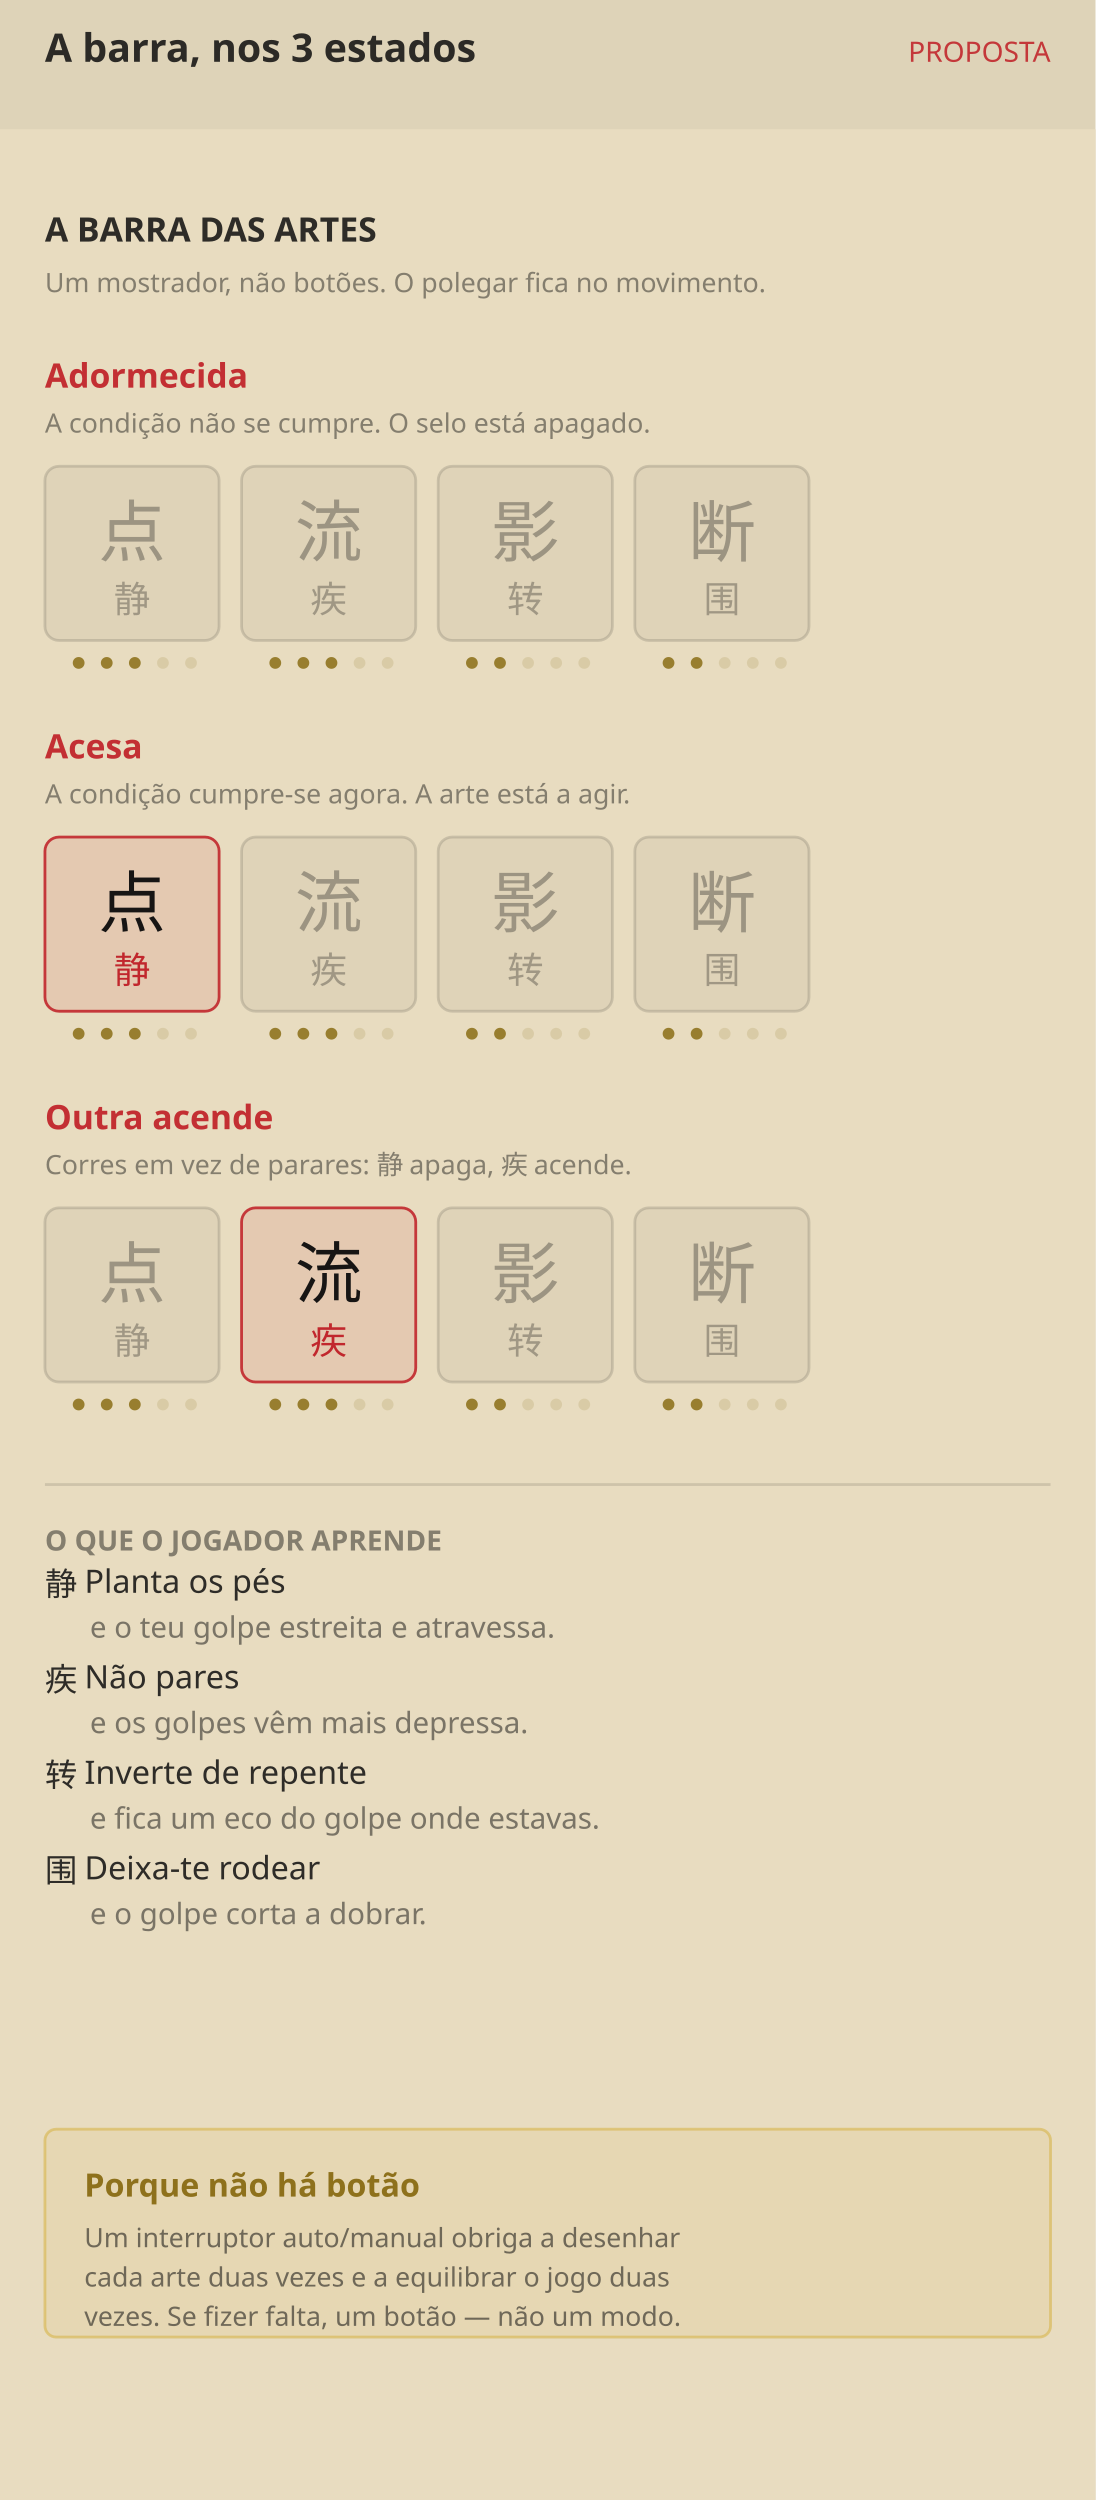
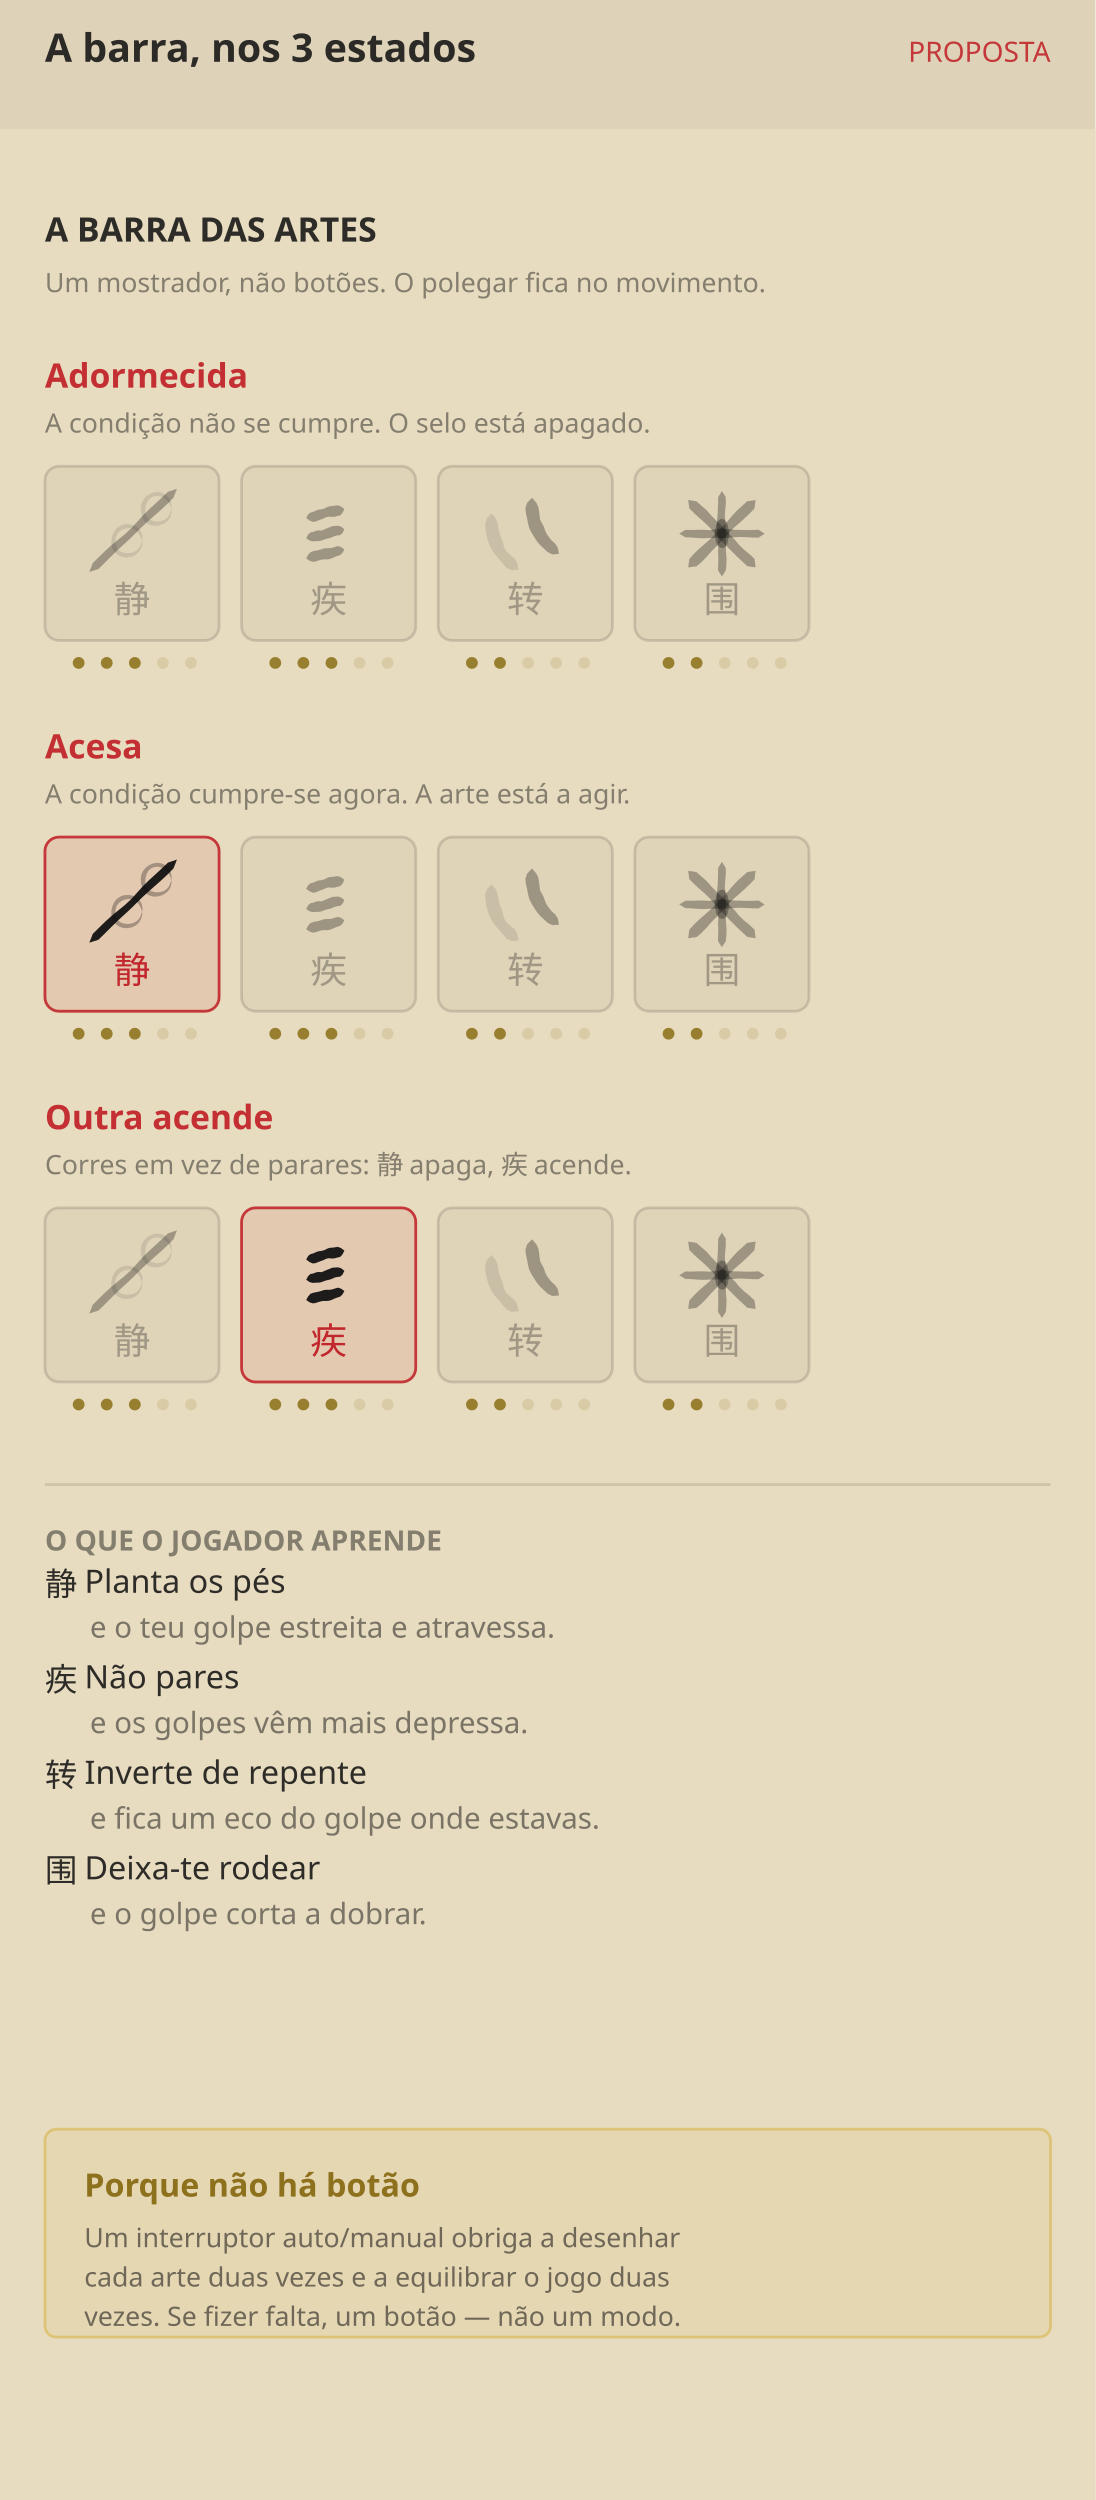
<svg xmlns="http://www.w3.org/2000/svg" viewBox="0 0 390 890" width="390" height="890">
  <rect width="390" height="890" fill="#ded3b8" />
  <text x="16" y="22" text-anchor="start" font-family="system-ui, sans-serif" font-size="14" font-weight="600" fill="#0d0d0d" fill-opacity="0.85">A barra, nos 3 estados</text>
  <text x="374" y="22" text-anchor="end" font-family="system-ui, sans-serif" font-size="10" font-weight="normal" fill="#c1272d" fill-opacity="0.9">PROPOSTA</text>
  <g transform="translate(0,46)">
    <rect width="390" height="844" fill="#e8dcc0" />
    <text x="16" y="40" text-anchor="start" font-family="system-ui, sans-serif" font-size="12" font-weight="600" fill="#0d0d0d" fill-opacity="0.85">A BARRA DAS ARTES</text>
    <text x="16" y="58" text-anchor="start" font-family="system-ui, sans-serif" font-size="9.5" font-weight="normal" fill="#0d0d0d" fill-opacity="0.45">Um mostrador, não botões. O polegar fica no movimento.</text>
    <text x="16" y="92" text-anchor="start" font-family="system-ui, sans-serif" font-size="12" font-weight="600" fill="#c1272d" fill-opacity="0.95">Adormecida</text>
    <text x="16" y="108" text-anchor="start" font-family="system-ui, sans-serif" font-size="9.5" font-weight="normal" fill="#0d0d0d" fill-opacity="0.45">A condição não se cumpre. O selo está apagado.</text>
    <rect x="16" y="120" width="62" height="62" rx="5" fill="#0d0d0d" fill-opacity="0.04" stroke="#0d0d0d" stroke-opacity="0.14" />
-     <text x="47" y="152" text-anchor="middle" font-family="serif" font-size="24" fill="#0d0d0d" fill-opacity="0.32">点</text>
+     <svg width="40" height="40" x="27" y="124" viewBox="-50 -50 100 100" aria-hidden="true">
+       <polygon points="9.0,6.0 8.0,9.3 6.6,12.2 4.4,14.6 1.8,16.2 -1.2,17.1 -4.2,17.3 -7.2,17.0 -10.1,16.0 -12.5,14.1 -14.1,11.5 -14.7,8.5 -14.7,5.7 -14.2,2.9 -13.1,0.3 -11.2,-1.8 -8.9,-3.4 -6.3,-4.4 -3.5,-4.9 -0.5,-4.7 2.3,-3.7 4.7,-1.8 6.6,0.7 8.0,3.5 9.0,6.8 9.0,6.8 9.4,3.3 8.7,-0.4 6.8,-3.7 3.9,-6.2 0.5,-7.9 -3.3,-8.5 -7.2,-8.3 -10.8,-6.9 -13.9,-4.7 -16.1,-1.6 -17.6,1.9 -18.4,5.5 -18.4,9.4 -17.4,13.3 -15.3,16.7 -12.1,19.3 -8.3,20.8 -4.2,21.1 -0.3,20.4 3.2,18.8 6.1,16.2 8.0,13.0 9.1,9.5 9.0,6.0" fill="#0d0d0d" fill-opacity="0.102" />
+       <polygon points="35.0,-22.0 34.0,-18.7 32.6,-15.8 30.5,-13.4 27.8,-11.8 24.8,-11.0 21.8,-10.8 18.9,-11.3 16.1,-12.3 13.8,-14.2 12.3,-16.7 11.8,-19.6 11.9,-22.3 12.4,-24.9 13.2,-27.5 14.6,-30.0 16.8,-32.0 19.5,-33.3 22.5,-33.6 25.6,-33.1 28.4,-31.8 30.9,-29.9 32.8,-27.4 34.2,-24.5 35.0,-21.2 35.0,-21.2 35.3,-24.7 34.5,-28.3 32.8,-31.7 30.1,-34.5 26.7,-36.5 22.7,-37.1 18.8,-36.6 15.2,-35.0 12.1,-32.7 9.7,-29.7 8.2,-26.2 7.7,-22.4 8.0,-18.7 9.0,-14.9 11.0,-11.5 14.0,-8.7 17.7,-7.2 21.8,-7.0 25.6,-7.8 29.1,-9.4 32.0,-11.8 34.1,-14.9 35.1,-18.4 35.0,-22.0" fill="#0d0d0d" fill-opacity="0.102" />
+       <polygon points="-38.0,34.0 -29.9,31.4 -24.4,26.0 -19.0,20.6 -13.5,15.2 -7.9,10.0 -2.2,4.8 3.3,-0.6 8.7,-6.0 14.4,-11.2 20.1,-16.3 25.9,-21.4 31.5,-26.6 36.9,-32.1 40.0,-40.0 40.0,-40.0 32.0,-37.3 26.4,-32.0 20.8,-26.8 15.1,-21.6 9.6,-16.2 4.5,-10.5 -0.7,-4.8 -6.3,0.4 -12.3,5.3 -18.3,10.2 -23.9,15.3 -29.4,20.7 -34.9,26.1 -38.0,34.0" fill="#0d0d0d" fill-opacity="0.313" />
+     </svg>
    <text x="47" y="172" text-anchor="middle" font-family="serif" font-size="13" fill="#0d0d0d" fill-opacity="0.3">静</text>
    <circle cx="28" cy="190" r="2.1" fill="#8a6d16" fill-opacity="0.85" />
    <circle cx="38" cy="190" r="2.1" fill="#8a6d16" fill-opacity="0.85" />
    <circle cx="48" cy="190" r="2.1" fill="#8a6d16" fill-opacity="0.85" />
    <circle cx="58" cy="190" r="2.1" fill="#8a6d16" fill-opacity="0.15" />
    <circle cx="68" cy="190" r="2.1" fill="#8a6d16" fill-opacity="0.15" />
    <rect x="86" y="120" width="62" height="62" rx="5" fill="#0d0d0d" fill-opacity="0.04" stroke="#0d0d0d" stroke-opacity="0.14" />
-     <text x="117" y="152" text-anchor="middle" font-family="serif" font-size="24" fill="#0d0d0d" fill-opacity="0.32">流</text>
+     <svg width="40" height="40" x="97" y="124" viewBox="-50 -50 100 100" aria-hidden="true">
+       <polygon points="-20.0,22.0 -16.9,24.1 -14.2,25.0 -11.7,24.7 -9.3,23.9 -6.9,23.2 -4.4,22.8 -1.9,22.9 0.7,22.6 3.0,21.8 5.3,20.7 7.7,19.8 10.1,19.1 12.2,17.2 14.0,14.0 14.0,14.0 10.9,11.8 8.2,11.0 5.8,11.7 3.4,12.5 0.9,12.9 -1.6,12.9 -4.1,13.1 -6.5,13.9 -8.9,14.6 -11.4,15.1 -13.8,15.6 -16.2,16.5 -18.2,18.7 -20.0,22.0" fill="#0d0d0d" fill-opacity="0.313" />
+       <polygon points="-20.0,4.0 -16.9,6.1 -14.2,6.8 -11.7,6.6 -9.1,6.6 -6.7,6.2 -4.3,5.3 -1.9,4.5 0.5,4.0 2.9,3.2 5.2,2.1 7.6,1.5 10.1,1.3 12.3,-0.5 14.0,-4.0 14.0,-4.0 10.9,-6.4 8.1,-7.1 5.6,-6.9 3.1,-6.7 0.8,-5.7 -1.6,-4.8 -3.9,-3.8 -6.2,-2.8 -8.8,-3.0 -11.3,-2.6 -13.6,-1.6 -16.1,-1.2 -18.2,0.6 -20.0,4.0" fill="#0d0d0d" fill-opacity="0.313" />
+       <polygon points="-20.0,-14.0 -16.9,-11.7 -14.1,-10.5 -11.6,-10.8 -9.2,-11.8 -6.9,-12.7 -4.5,-13.5 -2.2,-14.7 0.2,-15.2 2.8,-14.9 5.4,-15.1 7.8,-15.8 10.2,-16.3 12.3,-18.5 14.0,-22.0 14.0,-22.0 10.9,-24.3 8.1,-25.3 5.6,-24.9 3.1,-24.6 0.6,-24.4 -1.7,-23.5 -4.0,-22.3 -6.4,-21.7 -8.9,-21.4 -11.3,-20.6 -13.6,-19.5 -16.0,-18.9 -18.2,-17.3 -20.0,-14.0" fill="#0d0d0d" fill-opacity="0.313" />
+     </svg>
    <text x="117" y="172" text-anchor="middle" font-family="serif" font-size="13" fill="#0d0d0d" fill-opacity="0.3">疾</text>
    <circle cx="98" cy="190" r="2.1" fill="#8a6d16" fill-opacity="0.85" />
    <circle cx="108" cy="190" r="2.1" fill="#8a6d16" fill-opacity="0.85" />
    <circle cx="118" cy="190" r="2.1" fill="#8a6d16" fill-opacity="0.85" />
    <circle cx="128" cy="190" r="2.1" fill="#8a6d16" fill-opacity="0.15" />
    <circle cx="138" cy="190" r="2.1" fill="#8a6d16" fill-opacity="0.15" />
    <rect x="156" y="120" width="62" height="62" rx="5" fill="#0d0d0d" fill-opacity="0.04" stroke="#0d0d0d" stroke-opacity="0.14" />
-     <text x="187" y="152" text-anchor="middle" font-family="serif" font-size="24" fill="#0d0d0d" fill-opacity="0.32">影</text>
+     <svg width="40" height="40" x="167" y="124" viewBox="-50 -50 100 100" aria-hidden="true">
+       <polygon points="6.0,-32.0 1.7,-27.6 0.1,-22.8 0.6,-18.2 1.6,-13.8 2.4,-9.3 3.5,-5.0 5.5,-1.0 7.8,2.8 10.2,6.5 13.1,10.0 16.4,13.1 19.7,16.2 24.0,18.4 30.0,18.0 30.0,18.0 28.9,12.2 26.5,8.7 23.6,6.2 21.2,3.2 19.1,0.3 17.6,-2.9 16.5,-6.3 14.9,-9.3 13.2,-12.5 12.7,-16.1 12.3,-19.7 11.7,-23.5 9.9,-27.5 6.0,-32.0" fill="#0d0d0d" fill-opacity="0.313" />
+       <polygon points="-30.0,-18.0 -34.2,-13.6 -35.7,-8.8 -35.4,-4.2 -34.8,0.3 -33.8,4.7 -32.3,8.9 -30.5,13.0 -28.2,16.8 -25.4,20.3 -22.5,23.6 -19.6,27.0 -16.5,30.5 -12.1,32.5 -6.0,32.0 -6.0,32.0 -7.1,26.1 -9.2,22.4 -12.1,19.9 -15.0,17.5 -17.6,14.8 -19.1,11.5 -19.9,7.9 -20.9,4.6 -22.3,1.4 -23.4,-2.1 -24.1,-5.7 -24.6,-9.5 -26.2,-13.5 -30.0,-18.0" fill="#0d0d0d" fill-opacity="0.102" />
+     </svg>
    <text x="187" y="172" text-anchor="middle" font-family="serif" font-size="13" fill="#0d0d0d" fill-opacity="0.3">转</text>
    <circle cx="168" cy="190" r="2.1" fill="#8a6d16" fill-opacity="0.85" />
    <circle cx="178" cy="190" r="2.1" fill="#8a6d16" fill-opacity="0.85" />
    <circle cx="188" cy="190" r="2.1" fill="#8a6d16" fill-opacity="0.15" />
    <circle cx="198" cy="190" r="2.1" fill="#8a6d16" fill-opacity="0.15" />
    <circle cx="208" cy="190" r="2.1" fill="#8a6d16" fill-opacity="0.15" />
    <rect x="226" y="120" width="62" height="62" rx="5" fill="#0d0d0d" fill-opacity="0.04" stroke="#0d0d0d" stroke-opacity="0.14" />
-     <text x="257" y="152" text-anchor="middle" font-family="serif" font-size="24" fill="#0d0d0d" fill-opacity="0.32">断</text>
+     <svg width="40" height="40" x="237" y="124" viewBox="-50 -50 100 100" aria-hidden="true">
+       <polygon points="-30.0,-30.0 -29.0,-22.5 -24.7,-18.2 -20.2,-14.1 -15.6,-10.1 -11.3,-5.9 -7.2,-1.4 -3.2,3.2 0.9,7.7 5.1,12.0 9.4,16.3 13.7,20.6 18.1,24.7 22.6,28.9 30.0,30.0 30.0,30.0 29.0,22.4 24.6,18.2 19.9,14.4 15.5,10.2 11.6,5.5 7.4,1.2 3.2,-3.2 -0.8,-7.7 -5.3,-11.9 -9.5,-16.2 -13.5,-20.8 -18.1,-24.8 -22.6,-28.8 -30.0,-30.0" fill="#0d0d0d" fill-opacity="0.313" />
+       <polygon points="30.0,-30.0 22.5,-28.9 18.0,-24.8 13.5,-20.7 9.4,-16.3 5.5,-11.7 1.4,-7.2 -2.9,-2.9 -7.1,1.5 -11.4,5.7 -16.0,9.7 -20.6,13.7 -24.9,17.9 -29.0,22.5 -30.0,30.0 -30.0,30.0 -22.5,29.0 -17.9,25.0 -13.6,20.6 -9.7,16.1 -5.4,11.7 -1.1,7.5 3.0,3.0 7.0,-1.6 11.3,-5.9 15.9,-9.8 20.4,-13.9 24.8,-18.1 29.0,-22.4 30.0,-30.0" fill="#0d0d0d" fill-opacity="0.313" />
+       <polygon points="0.0,-38.0 -3.3,-32.6 -3.4,-27.1 -3.6,-21.7 -3.9,-16.3 -4.4,-10.9 -4.5,-5.4 -3.8,0.0 -3.2,5.4 -3.2,10.9 -3.4,16.3 -3.2,21.7 -3.3,27.1 -3.5,32.6 -0.0,38.0 0.0,38.0 3.5,32.6 4.0,27.1 4.1,21.7 3.6,16.3 3.6,10.9 3.6,5.4 3.4,0.0 3.5,-5.4 3.1,-10.9 2.6,-16.3 3.0,-21.7 3.5,-27.1 3.4,-32.6 0.0,-38.0" fill="#0d0d0d" fill-opacity="0.313" />
+       <polygon points="-38.0,0.0 -32.6,3.2 -27.1,3.4 -21.7,3.9 -16.3,4.1 -10.9,3.8 -5.4,3.7 0.0,3.8 5.4,3.7 10.9,3.2 16.3,2.9 21.7,3.1 27.1,3.4 32.6,3.5 38.0,0.0 38.0,0.0 32.6,-3.5 27.1,-3.3 21.7,-3.2 16.3,-3.4 10.9,-3.5 5.4,-4.1 0.0,-4.8 -5.4,-4.0 -10.9,-3.2 -16.3,-3.5 -21.7,-3.5 -27.1,-3.3 -32.6,-3.4 -38.0,0.0" fill="#0d0d0d" fill-opacity="0.313" />
+       <polygon points="-6.5,0.0 -5.2,7.8 -3.9,10.5 -2.6,11.6 -1.3,12.4 0.0,12.7 1.3,12.8 2.6,11.9 3.9,10.6 5.2,8.0 6.5,-0.0 6.5,0.0 5.2,-7.8 3.9,-10.4 2.6,-12.2 1.3,-12.8 0.0,-13.3 -1.3,-12.9 -2.6,-12.1 -3.9,-10.5 -5.2,-7.7 -6.5,0.0" fill="#0d0d0d" fill-opacity="0.306" />
+     </svg>
    <text x="257" y="172" text-anchor="middle" font-family="serif" font-size="13" fill="#0d0d0d" fill-opacity="0.3">围</text>
    <circle cx="238" cy="190" r="2.1" fill="#8a6d16" fill-opacity="0.85" />
    <circle cx="248" cy="190" r="2.1" fill="#8a6d16" fill-opacity="0.85" />
    <circle cx="258" cy="190" r="2.1" fill="#8a6d16" fill-opacity="0.15" />
    <circle cx="268" cy="190" r="2.1" fill="#8a6d16" fill-opacity="0.15" />
    <circle cx="278" cy="190" r="2.1" fill="#8a6d16" fill-opacity="0.15" />
    <text x="16" y="224" text-anchor="start" font-family="system-ui, sans-serif" font-size="12" font-weight="600" fill="#c1272d" fill-opacity="0.95">Acesa</text>
    <text x="16" y="240" text-anchor="start" font-family="system-ui, sans-serif" font-size="9.5" font-weight="normal" fill="#0d0d0d" fill-opacity="0.45">A condição cumpre-se agora. A arte está a agir.</text>
    <rect x="16" y="252" width="62" height="62" rx="5" fill="#c1272d" fill-opacity="0.1" stroke="#c1272d" stroke-opacity="0.9" />
-     <text x="47" y="284" text-anchor="middle" font-family="serif" font-size="24" fill="#0d0d0d" fill-opacity="0.95">点</text>
+     <svg width="40" height="40" x="27" y="256" viewBox="-50 -50 100 100" aria-hidden="true">
+       <polygon points="9.0,6.0 8.0,9.3 6.6,12.2 4.4,14.6 1.8,16.2 -1.2,17.1 -4.2,17.3 -7.2,17.0 -10.1,16.0 -12.5,14.1 -14.1,11.5 -14.7,8.5 -14.7,5.7 -14.2,2.9 -13.1,0.3 -11.2,-1.8 -8.9,-3.4 -6.3,-4.4 -3.5,-4.9 -0.5,-4.7 2.3,-3.7 4.7,-1.8 6.6,0.7 8.0,3.5 9.0,6.8 9.0,6.8 9.4,3.3 8.7,-0.4 6.8,-3.7 3.9,-6.2 0.5,-7.9 -3.3,-8.5 -7.2,-8.3 -10.8,-6.9 -13.9,-4.7 -16.1,-1.6 -17.6,1.9 -18.4,5.5 -18.4,9.4 -17.4,13.3 -15.3,16.7 -12.1,19.3 -8.3,20.8 -4.2,21.1 -0.3,20.4 3.2,18.8 6.1,16.2 8.0,13.0 9.1,9.5 9.0,6.0" fill="#0d0d0d" fill-opacity="0.300" />
+       <polygon points="35.0,-22.0 34.0,-18.7 32.6,-15.8 30.5,-13.4 27.8,-11.8 24.8,-11.0 21.8,-10.8 18.9,-11.3 16.1,-12.3 13.8,-14.2 12.3,-16.7 11.8,-19.6 11.9,-22.3 12.4,-24.9 13.2,-27.5 14.6,-30.0 16.8,-32.0 19.5,-33.3 22.5,-33.6 25.6,-33.1 28.4,-31.8 30.9,-29.9 32.8,-27.4 34.2,-24.5 35.0,-21.2 35.0,-21.2 35.3,-24.7 34.5,-28.3 32.8,-31.7 30.1,-34.5 26.7,-36.5 22.7,-37.1 18.8,-36.6 15.2,-35.0 12.1,-32.7 9.7,-29.7 8.2,-26.2 7.7,-22.4 8.0,-18.7 9.0,-14.9 11.0,-11.5 14.0,-8.7 17.7,-7.2 21.8,-7.0 25.6,-7.8 29.1,-9.4 32.0,-11.8 34.1,-14.9 35.1,-18.4 35.0,-22.0" fill="#0d0d0d" fill-opacity="0.300" />
+       <polygon points="-38.0,34.0 -29.9,31.4 -24.4,26.0 -19.0,20.6 -13.5,15.2 -7.9,10.0 -2.2,4.8 3.3,-0.6 8.7,-6.0 14.4,-11.2 20.1,-16.3 25.9,-21.4 31.5,-26.6 36.9,-32.1 40.0,-40.0 40.0,-40.0 32.0,-37.3 26.4,-32.0 20.8,-26.8 15.1,-21.6 9.6,-16.2 4.5,-10.5 -0.7,-4.8 -6.3,0.4 -12.3,5.3 -18.3,10.2 -23.9,15.3 -29.4,20.7 -34.9,26.1 -38.0,34.0" fill="#0d0d0d" fill-opacity="0.920" />
+     </svg>
    <text x="47" y="304" text-anchor="middle" font-family="serif" font-size="13" fill="#c1272d" fill-opacity="1">静</text>
    <circle cx="28" cy="322" r="2.1" fill="#8a6d16" fill-opacity="0.85" />
    <circle cx="38" cy="322" r="2.1" fill="#8a6d16" fill-opacity="0.85" />
    <circle cx="48" cy="322" r="2.1" fill="#8a6d16" fill-opacity="0.85" />
    <circle cx="58" cy="322" r="2.1" fill="#8a6d16" fill-opacity="0.15" />
    <circle cx="68" cy="322" r="2.1" fill="#8a6d16" fill-opacity="0.15" />
    <rect x="86" y="252" width="62" height="62" rx="5" fill="#0d0d0d" fill-opacity="0.04" stroke="#0d0d0d" stroke-opacity="0.14" />
-     <text x="117" y="284" text-anchor="middle" font-family="serif" font-size="24" fill="#0d0d0d" fill-opacity="0.32">流</text>
+     <svg width="40" height="40" x="97" y="256" viewBox="-50 -50 100 100" aria-hidden="true">
+       <polygon points="-20.0,22.0 -16.9,24.1 -14.2,25.0 -11.7,24.7 -9.3,23.9 -6.9,23.2 -4.4,22.8 -1.9,22.9 0.7,22.6 3.0,21.8 5.3,20.7 7.7,19.8 10.1,19.1 12.2,17.2 14.0,14.0 14.0,14.0 10.9,11.8 8.2,11.0 5.8,11.7 3.4,12.5 0.9,12.9 -1.6,12.9 -4.1,13.1 -6.5,13.9 -8.9,14.6 -11.4,15.1 -13.8,15.6 -16.2,16.5 -18.2,18.7 -20.0,22.0" fill="#0d0d0d" fill-opacity="0.313" />
+       <polygon points="-20.0,4.0 -16.9,6.1 -14.2,6.8 -11.7,6.6 -9.1,6.6 -6.7,6.2 -4.3,5.3 -1.9,4.5 0.5,4.0 2.9,3.2 5.2,2.1 7.6,1.5 10.1,1.3 12.3,-0.5 14.0,-4.0 14.0,-4.0 10.9,-6.4 8.1,-7.1 5.6,-6.9 3.1,-6.7 0.8,-5.7 -1.6,-4.8 -3.9,-3.8 -6.2,-2.8 -8.8,-3.0 -11.3,-2.6 -13.6,-1.6 -16.1,-1.2 -18.2,0.6 -20.0,4.0" fill="#0d0d0d" fill-opacity="0.313" />
+       <polygon points="-20.0,-14.0 -16.9,-11.7 -14.1,-10.5 -11.6,-10.8 -9.2,-11.8 -6.9,-12.7 -4.5,-13.5 -2.2,-14.7 0.2,-15.2 2.8,-14.9 5.4,-15.1 7.8,-15.8 10.2,-16.3 12.3,-18.5 14.0,-22.0 14.0,-22.0 10.9,-24.3 8.1,-25.3 5.6,-24.9 3.1,-24.6 0.6,-24.4 -1.7,-23.5 -4.0,-22.3 -6.4,-21.7 -8.9,-21.4 -11.3,-20.6 -13.6,-19.5 -16.0,-18.9 -18.2,-17.3 -20.0,-14.0" fill="#0d0d0d" fill-opacity="0.313" />
+     </svg>
    <text x="117" y="304" text-anchor="middle" font-family="serif" font-size="13" fill="#0d0d0d" fill-opacity="0.3">疾</text>
    <circle cx="98" cy="322" r="2.1" fill="#8a6d16" fill-opacity="0.85" />
    <circle cx="108" cy="322" r="2.1" fill="#8a6d16" fill-opacity="0.85" />
    <circle cx="118" cy="322" r="2.1" fill="#8a6d16" fill-opacity="0.85" />
    <circle cx="128" cy="322" r="2.1" fill="#8a6d16" fill-opacity="0.15" />
    <circle cx="138" cy="322" r="2.1" fill="#8a6d16" fill-opacity="0.15" />
    <rect x="156" y="252" width="62" height="62" rx="5" fill="#0d0d0d" fill-opacity="0.04" stroke="#0d0d0d" stroke-opacity="0.14" />
-     <text x="187" y="284" text-anchor="middle" font-family="serif" font-size="24" fill="#0d0d0d" fill-opacity="0.32">影</text>
+     <svg width="40" height="40" x="167" y="256" viewBox="-50 -50 100 100" aria-hidden="true">
+       <polygon points="6.0,-32.0 1.7,-27.6 0.1,-22.8 0.6,-18.2 1.6,-13.8 2.4,-9.3 3.5,-5.0 5.5,-1.0 7.8,2.8 10.2,6.5 13.1,10.0 16.4,13.1 19.7,16.2 24.0,18.4 30.0,18.0 30.0,18.0 28.9,12.2 26.5,8.7 23.6,6.2 21.2,3.2 19.1,0.3 17.6,-2.9 16.5,-6.3 14.9,-9.3 13.2,-12.5 12.7,-16.1 12.3,-19.7 11.7,-23.5 9.9,-27.5 6.0,-32.0" fill="#0d0d0d" fill-opacity="0.313" />
+       <polygon points="-30.0,-18.0 -34.2,-13.6 -35.7,-8.8 -35.4,-4.2 -34.8,0.3 -33.8,4.7 -32.3,8.9 -30.5,13.0 -28.2,16.8 -25.4,20.3 -22.5,23.6 -19.6,27.0 -16.5,30.5 -12.1,32.5 -6.0,32.0 -6.0,32.0 -7.1,26.1 -9.2,22.4 -12.1,19.9 -15.0,17.5 -17.6,14.8 -19.1,11.5 -19.9,7.9 -20.9,4.6 -22.3,1.4 -23.4,-2.1 -24.1,-5.7 -24.6,-9.5 -26.2,-13.5 -30.0,-18.0" fill="#0d0d0d" fill-opacity="0.102" />
+     </svg>
    <text x="187" y="304" text-anchor="middle" font-family="serif" font-size="13" fill="#0d0d0d" fill-opacity="0.3">转</text>
    <circle cx="168" cy="322" r="2.1" fill="#8a6d16" fill-opacity="0.85" />
    <circle cx="178" cy="322" r="2.1" fill="#8a6d16" fill-opacity="0.85" />
    <circle cx="188" cy="322" r="2.1" fill="#8a6d16" fill-opacity="0.15" />
    <circle cx="198" cy="322" r="2.1" fill="#8a6d16" fill-opacity="0.15" />
    <circle cx="208" cy="322" r="2.1" fill="#8a6d16" fill-opacity="0.15" />
    <rect x="226" y="252" width="62" height="62" rx="5" fill="#0d0d0d" fill-opacity="0.04" stroke="#0d0d0d" stroke-opacity="0.14" />
-     <text x="257" y="284" text-anchor="middle" font-family="serif" font-size="24" fill="#0d0d0d" fill-opacity="0.32">断</text>
+     <svg width="40" height="40" x="237" y="256" viewBox="-50 -50 100 100" aria-hidden="true">
+       <polygon points="-30.0,-30.0 -29.0,-22.5 -24.7,-18.2 -20.2,-14.1 -15.6,-10.1 -11.3,-5.9 -7.2,-1.4 -3.2,3.2 0.9,7.7 5.1,12.0 9.4,16.3 13.7,20.6 18.1,24.7 22.6,28.9 30.0,30.0 30.0,30.0 29.0,22.4 24.6,18.2 19.9,14.4 15.5,10.2 11.6,5.5 7.4,1.2 3.2,-3.2 -0.8,-7.7 -5.3,-11.9 -9.5,-16.2 -13.5,-20.8 -18.1,-24.8 -22.6,-28.8 -30.0,-30.0" fill="#0d0d0d" fill-opacity="0.313" />
+       <polygon points="30.0,-30.0 22.5,-28.9 18.0,-24.8 13.5,-20.7 9.4,-16.3 5.5,-11.7 1.4,-7.2 -2.9,-2.9 -7.1,1.5 -11.4,5.7 -16.0,9.7 -20.6,13.7 -24.9,17.9 -29.0,22.5 -30.0,30.0 -30.0,30.0 -22.5,29.0 -17.9,25.0 -13.6,20.6 -9.7,16.1 -5.4,11.7 -1.1,7.5 3.0,3.0 7.0,-1.6 11.3,-5.9 15.9,-9.8 20.4,-13.9 24.8,-18.1 29.0,-22.4 30.0,-30.0" fill="#0d0d0d" fill-opacity="0.313" />
+       <polygon points="0.0,-38.0 -3.3,-32.6 -3.4,-27.1 -3.6,-21.7 -3.9,-16.3 -4.4,-10.9 -4.5,-5.4 -3.8,0.0 -3.2,5.4 -3.2,10.9 -3.4,16.3 -3.2,21.7 -3.3,27.1 -3.5,32.6 -0.0,38.0 0.0,38.0 3.5,32.6 4.0,27.1 4.1,21.7 3.6,16.3 3.6,10.9 3.6,5.4 3.4,0.0 3.5,-5.4 3.1,-10.9 2.6,-16.3 3.0,-21.7 3.5,-27.1 3.4,-32.6 0.0,-38.0" fill="#0d0d0d" fill-opacity="0.313" />
+       <polygon points="-38.0,0.0 -32.6,3.2 -27.1,3.4 -21.7,3.9 -16.3,4.1 -10.9,3.8 -5.4,3.7 0.0,3.8 5.4,3.7 10.9,3.2 16.3,2.9 21.7,3.1 27.1,3.4 32.6,3.5 38.0,0.0 38.0,0.0 32.6,-3.5 27.1,-3.3 21.7,-3.2 16.3,-3.4 10.9,-3.5 5.4,-4.1 0.0,-4.8 -5.4,-4.0 -10.9,-3.2 -16.3,-3.5 -21.7,-3.5 -27.1,-3.3 -32.6,-3.4 -38.0,0.0" fill="#0d0d0d" fill-opacity="0.313" />
+       <polygon points="-6.5,0.0 -5.2,7.8 -3.9,10.5 -2.6,11.6 -1.3,12.4 0.0,12.7 1.3,12.8 2.6,11.9 3.9,10.6 5.2,8.0 6.5,-0.0 6.5,0.0 5.2,-7.8 3.9,-10.4 2.6,-12.2 1.3,-12.8 0.0,-13.3 -1.3,-12.9 -2.6,-12.1 -3.9,-10.5 -5.2,-7.7 -6.5,0.0" fill="#0d0d0d" fill-opacity="0.306" />
+     </svg>
    <text x="257" y="304" text-anchor="middle" font-family="serif" font-size="13" fill="#0d0d0d" fill-opacity="0.3">围</text>
    <circle cx="238" cy="322" r="2.1" fill="#8a6d16" fill-opacity="0.85" />
    <circle cx="248" cy="322" r="2.1" fill="#8a6d16" fill-opacity="0.85" />
    <circle cx="258" cy="322" r="2.1" fill="#8a6d16" fill-opacity="0.15" />
    <circle cx="268" cy="322" r="2.1" fill="#8a6d16" fill-opacity="0.15" />
    <circle cx="278" cy="322" r="2.1" fill="#8a6d16" fill-opacity="0.15" />
    <text x="16" y="356" text-anchor="start" font-family="system-ui, sans-serif" font-size="12" font-weight="600" fill="#c1272d" fill-opacity="0.95">Outra acende</text>
    <text x="16" y="372" text-anchor="start" font-family="system-ui, sans-serif" font-size="9.5" font-weight="normal" fill="#0d0d0d" fill-opacity="0.45">Corres em vez de parares: 静 apaga, 疾 acende.</text>
    <rect x="16" y="384" width="62" height="62" rx="5" fill="#0d0d0d" fill-opacity="0.04" stroke="#0d0d0d" stroke-opacity="0.14" />
-     <text x="47" y="416" text-anchor="middle" font-family="serif" font-size="24" fill="#0d0d0d" fill-opacity="0.32">点</text>
+     <svg width="40" height="40" x="27" y="388" viewBox="-50 -50 100 100" aria-hidden="true">
+       <polygon points="9.0,6.0 8.0,9.3 6.6,12.2 4.4,14.6 1.8,16.2 -1.2,17.1 -4.2,17.3 -7.2,17.0 -10.1,16.0 -12.5,14.1 -14.1,11.5 -14.7,8.5 -14.7,5.7 -14.2,2.9 -13.1,0.3 -11.2,-1.8 -8.9,-3.4 -6.3,-4.4 -3.5,-4.9 -0.5,-4.7 2.3,-3.7 4.7,-1.8 6.6,0.7 8.0,3.5 9.0,6.8 9.0,6.8 9.4,3.3 8.7,-0.4 6.8,-3.7 3.9,-6.2 0.5,-7.9 -3.3,-8.5 -7.2,-8.3 -10.8,-6.9 -13.9,-4.7 -16.1,-1.6 -17.6,1.9 -18.4,5.5 -18.4,9.4 -17.4,13.3 -15.3,16.7 -12.1,19.3 -8.3,20.8 -4.2,21.1 -0.3,20.4 3.2,18.8 6.1,16.2 8.0,13.0 9.1,9.5 9.0,6.0" fill="#0d0d0d" fill-opacity="0.102" />
+       <polygon points="35.0,-22.0 34.0,-18.7 32.6,-15.8 30.5,-13.4 27.8,-11.8 24.8,-11.0 21.8,-10.8 18.9,-11.3 16.1,-12.3 13.8,-14.2 12.3,-16.7 11.8,-19.6 11.9,-22.3 12.4,-24.9 13.2,-27.5 14.6,-30.0 16.8,-32.0 19.5,-33.3 22.5,-33.6 25.6,-33.1 28.4,-31.8 30.9,-29.9 32.8,-27.4 34.2,-24.5 35.0,-21.2 35.0,-21.2 35.3,-24.7 34.5,-28.3 32.8,-31.7 30.1,-34.5 26.7,-36.5 22.7,-37.1 18.8,-36.6 15.2,-35.0 12.1,-32.7 9.7,-29.7 8.2,-26.2 7.7,-22.4 8.0,-18.7 9.0,-14.9 11.0,-11.5 14.0,-8.7 17.7,-7.2 21.8,-7.0 25.6,-7.8 29.1,-9.4 32.0,-11.8 34.1,-14.9 35.1,-18.4 35.0,-22.0" fill="#0d0d0d" fill-opacity="0.102" />
+       <polygon points="-38.0,34.0 -29.9,31.4 -24.4,26.0 -19.0,20.6 -13.5,15.2 -7.9,10.0 -2.2,4.8 3.3,-0.6 8.7,-6.0 14.4,-11.2 20.1,-16.3 25.9,-21.4 31.5,-26.6 36.9,-32.1 40.0,-40.0 40.0,-40.0 32.0,-37.3 26.4,-32.0 20.8,-26.8 15.1,-21.6 9.6,-16.2 4.5,-10.5 -0.7,-4.8 -6.3,0.4 -12.3,5.3 -18.3,10.2 -23.9,15.3 -29.4,20.7 -34.9,26.1 -38.0,34.0" fill="#0d0d0d" fill-opacity="0.313" />
+     </svg>
    <text x="47" y="436" text-anchor="middle" font-family="serif" font-size="13" fill="#0d0d0d" fill-opacity="0.3">静</text>
    <circle cx="28" cy="454" r="2.1" fill="#8a6d16" fill-opacity="0.85" />
    <circle cx="38" cy="454" r="2.1" fill="#8a6d16" fill-opacity="0.85" />
    <circle cx="48" cy="454" r="2.1" fill="#8a6d16" fill-opacity="0.85" />
    <circle cx="58" cy="454" r="2.1" fill="#8a6d16" fill-opacity="0.15" />
    <circle cx="68" cy="454" r="2.1" fill="#8a6d16" fill-opacity="0.15" />
    <rect x="86" y="384" width="62" height="62" rx="5" fill="#c1272d" fill-opacity="0.1" stroke="#c1272d" stroke-opacity="0.9" />
-     <text x="117" y="416" text-anchor="middle" font-family="serif" font-size="24" fill="#0d0d0d" fill-opacity="0.95">流</text>
+     <svg width="40" height="40" x="97" y="388" viewBox="-50 -50 100 100" aria-hidden="true">
+       <polygon points="-20.0,22.0 -16.9,24.1 -14.2,25.0 -11.7,24.7 -9.3,23.9 -6.9,23.2 -4.4,22.8 -1.9,22.9 0.7,22.6 3.0,21.8 5.3,20.7 7.7,19.8 10.1,19.1 12.2,17.2 14.0,14.0 14.0,14.0 10.9,11.8 8.2,11.0 5.8,11.7 3.4,12.5 0.9,12.9 -1.6,12.9 -4.1,13.1 -6.5,13.9 -8.9,14.6 -11.4,15.1 -13.8,15.6 -16.2,16.5 -18.2,18.7 -20.0,22.0" fill="#0d0d0d" fill-opacity="0.920" />
+       <polygon points="-20.0,4.0 -16.9,6.1 -14.2,6.8 -11.7,6.6 -9.1,6.6 -6.7,6.2 -4.3,5.3 -1.9,4.5 0.5,4.0 2.9,3.2 5.2,2.1 7.6,1.5 10.1,1.3 12.3,-0.5 14.0,-4.0 14.0,-4.0 10.9,-6.4 8.1,-7.1 5.6,-6.9 3.1,-6.7 0.8,-5.7 -1.6,-4.8 -3.9,-3.8 -6.2,-2.8 -8.8,-3.0 -11.3,-2.6 -13.6,-1.6 -16.1,-1.2 -18.2,0.6 -20.0,4.0" fill="#0d0d0d" fill-opacity="0.920" />
+       <polygon points="-20.0,-14.0 -16.9,-11.7 -14.1,-10.5 -11.6,-10.8 -9.2,-11.8 -6.9,-12.7 -4.5,-13.5 -2.2,-14.7 0.2,-15.2 2.8,-14.9 5.4,-15.1 7.8,-15.8 10.2,-16.3 12.3,-18.5 14.0,-22.0 14.0,-22.0 10.9,-24.3 8.1,-25.3 5.6,-24.9 3.1,-24.6 0.6,-24.4 -1.7,-23.5 -4.0,-22.3 -6.4,-21.7 -8.9,-21.4 -11.3,-20.6 -13.6,-19.5 -16.0,-18.9 -18.2,-17.3 -20.0,-14.0" fill="#0d0d0d" fill-opacity="0.920" />
+     </svg>
    <text x="117" y="436" text-anchor="middle" font-family="serif" font-size="13" fill="#c1272d" fill-opacity="1">疾</text>
    <circle cx="98" cy="454" r="2.1" fill="#8a6d16" fill-opacity="0.85" />
    <circle cx="108" cy="454" r="2.1" fill="#8a6d16" fill-opacity="0.85" />
    <circle cx="118" cy="454" r="2.1" fill="#8a6d16" fill-opacity="0.85" />
    <circle cx="128" cy="454" r="2.1" fill="#8a6d16" fill-opacity="0.15" />
    <circle cx="138" cy="454" r="2.1" fill="#8a6d16" fill-opacity="0.15" />
    <rect x="156" y="384" width="62" height="62" rx="5" fill="#0d0d0d" fill-opacity="0.04" stroke="#0d0d0d" stroke-opacity="0.14" />
-     <text x="187" y="416" text-anchor="middle" font-family="serif" font-size="24" fill="#0d0d0d" fill-opacity="0.32">影</text>
+     <svg width="40" height="40" x="167" y="388" viewBox="-50 -50 100 100" aria-hidden="true">
+       <polygon points="6.0,-32.0 1.7,-27.6 0.1,-22.8 0.6,-18.2 1.6,-13.8 2.4,-9.3 3.5,-5.0 5.5,-1.0 7.8,2.8 10.2,6.5 13.1,10.0 16.4,13.1 19.7,16.2 24.0,18.4 30.0,18.0 30.0,18.0 28.9,12.2 26.5,8.7 23.6,6.2 21.2,3.2 19.1,0.3 17.6,-2.9 16.5,-6.3 14.9,-9.3 13.2,-12.5 12.7,-16.1 12.3,-19.7 11.7,-23.5 9.9,-27.5 6.0,-32.0" fill="#0d0d0d" fill-opacity="0.313" />
+       <polygon points="-30.0,-18.0 -34.2,-13.6 -35.7,-8.8 -35.4,-4.2 -34.8,0.3 -33.8,4.7 -32.3,8.9 -30.5,13.0 -28.2,16.8 -25.4,20.3 -22.5,23.6 -19.6,27.0 -16.5,30.5 -12.1,32.5 -6.0,32.0 -6.0,32.0 -7.1,26.1 -9.2,22.4 -12.1,19.9 -15.0,17.5 -17.6,14.8 -19.1,11.5 -19.9,7.9 -20.9,4.6 -22.3,1.4 -23.4,-2.1 -24.1,-5.7 -24.6,-9.5 -26.2,-13.5 -30.0,-18.0" fill="#0d0d0d" fill-opacity="0.102" />
+     </svg>
    <text x="187" y="436" text-anchor="middle" font-family="serif" font-size="13" fill="#0d0d0d" fill-opacity="0.3">转</text>
    <circle cx="168" cy="454" r="2.1" fill="#8a6d16" fill-opacity="0.85" />
    <circle cx="178" cy="454" r="2.1" fill="#8a6d16" fill-opacity="0.85" />
    <circle cx="188" cy="454" r="2.1" fill="#8a6d16" fill-opacity="0.15" />
    <circle cx="198" cy="454" r="2.1" fill="#8a6d16" fill-opacity="0.15" />
    <circle cx="208" cy="454" r="2.1" fill="#8a6d16" fill-opacity="0.15" />
    <rect x="226" y="384" width="62" height="62" rx="5" fill="#0d0d0d" fill-opacity="0.04" stroke="#0d0d0d" stroke-opacity="0.14" />
-     <text x="257" y="416" text-anchor="middle" font-family="serif" font-size="24" fill="#0d0d0d" fill-opacity="0.32">断</text>
+     <svg width="40" height="40" x="237" y="388" viewBox="-50 -50 100 100" aria-hidden="true">
+       <polygon points="-30.0,-30.0 -29.0,-22.5 -24.7,-18.2 -20.2,-14.1 -15.6,-10.1 -11.3,-5.9 -7.2,-1.4 -3.2,3.2 0.9,7.7 5.1,12.0 9.4,16.3 13.7,20.6 18.1,24.7 22.6,28.9 30.0,30.0 30.0,30.0 29.0,22.4 24.6,18.2 19.9,14.4 15.5,10.2 11.6,5.5 7.4,1.2 3.2,-3.2 -0.8,-7.7 -5.3,-11.9 -9.5,-16.2 -13.5,-20.8 -18.1,-24.8 -22.6,-28.8 -30.0,-30.0" fill="#0d0d0d" fill-opacity="0.313" />
+       <polygon points="30.0,-30.0 22.5,-28.9 18.0,-24.8 13.5,-20.7 9.4,-16.3 5.5,-11.7 1.4,-7.2 -2.9,-2.9 -7.1,1.5 -11.4,5.7 -16.0,9.7 -20.6,13.7 -24.9,17.9 -29.0,22.5 -30.0,30.0 -30.0,30.0 -22.5,29.0 -17.9,25.0 -13.6,20.6 -9.7,16.1 -5.4,11.7 -1.1,7.5 3.0,3.0 7.0,-1.6 11.3,-5.9 15.9,-9.8 20.4,-13.9 24.8,-18.1 29.0,-22.4 30.0,-30.0" fill="#0d0d0d" fill-opacity="0.313" />
+       <polygon points="0.0,-38.0 -3.3,-32.6 -3.4,-27.1 -3.6,-21.7 -3.9,-16.3 -4.4,-10.9 -4.5,-5.4 -3.8,0.0 -3.2,5.4 -3.2,10.9 -3.4,16.3 -3.2,21.7 -3.3,27.1 -3.5,32.6 -0.0,38.0 0.0,38.0 3.5,32.6 4.0,27.1 4.1,21.7 3.6,16.3 3.6,10.9 3.6,5.4 3.4,0.0 3.5,-5.4 3.1,-10.9 2.6,-16.3 3.0,-21.7 3.5,-27.1 3.4,-32.6 0.0,-38.0" fill="#0d0d0d" fill-opacity="0.313" />
+       <polygon points="-38.0,0.0 -32.6,3.2 -27.1,3.4 -21.7,3.9 -16.3,4.1 -10.9,3.8 -5.4,3.7 0.0,3.8 5.4,3.7 10.9,3.2 16.3,2.9 21.7,3.1 27.1,3.4 32.6,3.5 38.0,0.0 38.0,0.0 32.6,-3.5 27.1,-3.3 21.7,-3.2 16.3,-3.4 10.9,-3.5 5.4,-4.1 0.0,-4.8 -5.4,-4.0 -10.9,-3.2 -16.3,-3.5 -21.7,-3.5 -27.1,-3.3 -32.6,-3.4 -38.0,0.0" fill="#0d0d0d" fill-opacity="0.313" />
+       <polygon points="-6.5,0.0 -5.2,7.8 -3.9,10.5 -2.6,11.6 -1.3,12.4 0.0,12.7 1.3,12.8 2.6,11.9 3.9,10.6 5.2,8.0 6.5,-0.0 6.5,0.0 5.2,-7.8 3.9,-10.4 2.6,-12.2 1.3,-12.8 0.0,-13.3 -1.3,-12.9 -2.6,-12.1 -3.9,-10.5 -5.2,-7.7 -6.5,0.0" fill="#0d0d0d" fill-opacity="0.306" />
+     </svg>
    <text x="257" y="436" text-anchor="middle" font-family="serif" font-size="13" fill="#0d0d0d" fill-opacity="0.3">围</text>
    <circle cx="238" cy="454" r="2.1" fill="#8a6d16" fill-opacity="0.85" />
    <circle cx="248" cy="454" r="2.1" fill="#8a6d16" fill-opacity="0.85" />
    <circle cx="258" cy="454" r="2.1" fill="#8a6d16" fill-opacity="0.15" />
    <circle cx="268" cy="454" r="2.1" fill="#8a6d16" fill-opacity="0.15" />
    <circle cx="278" cy="454" r="2.1" fill="#8a6d16" fill-opacity="0.15" />
    <rect x="16" y="482" width="358" height="1" fill="#0d0d0d" fill-opacity="0.12" />
    <text x="16" y="506" text-anchor="start" font-family="system-ui, sans-serif" font-size="10" font-weight="600" fill="#0d0d0d" fill-opacity="0.45">O QUE O JOGADOR APRENDE</text>
    <text x="16" y="522" text-anchor="start" font-family="system-ui, sans-serif" font-size="11.5" font-weight="normal" fill="#0d0d0d" fill-opacity="0.85">静  Planta os pés</text>
    <text x="32" y="537" text-anchor="start" font-family="system-ui, sans-serif" font-size="10.5" font-weight="normal" fill="#0d0d0d" fill-opacity="0.5">e o teu golpe estreita e atravessa.</text>
    <text x="16" y="556" text-anchor="start" font-family="system-ui, sans-serif" font-size="11.5" font-weight="normal" fill="#0d0d0d" fill-opacity="0.85">疾  Não pares</text>
    <text x="32" y="571" text-anchor="start" font-family="system-ui, sans-serif" font-size="10.5" font-weight="normal" fill="#0d0d0d" fill-opacity="0.5">e os golpes vêm mais depressa.</text>
    <text x="16" y="590" text-anchor="start" font-family="system-ui, sans-serif" font-size="11.5" font-weight="normal" fill="#0d0d0d" fill-opacity="0.85">转  Inverte de repente</text>
    <text x="32" y="605" text-anchor="start" font-family="system-ui, sans-serif" font-size="10.5" font-weight="normal" fill="#0d0d0d" fill-opacity="0.5">e fica um eco do golpe onde estavas.</text>
    <text x="16" y="624" text-anchor="start" font-family="system-ui, sans-serif" font-size="11.5" font-weight="normal" fill="#0d0d0d" fill-opacity="0.85">围  Deixa-te rodear</text>
    <text x="32" y="639" text-anchor="start" font-family="system-ui, sans-serif" font-size="10.5" font-weight="normal" fill="#0d0d0d" fill-opacity="0.5">e o golpe corta a dobrar.</text>
    <rect x="16" y="712" width="358" height="74" rx="4" fill="#d4af37" fill-opacity="0.09" stroke="#d4af37" stroke-opacity="0.5" />
    <text x="30" y="736" text-anchor="start" font-family="system-ui, sans-serif" font-size="11.5" font-weight="600" fill="#8a6d16" fill-opacity="0.95">Porque não há botão</text>
    <text x="30" y="754" text-anchor="start" font-family="system-ui, sans-serif" font-size="9.5" font-weight="normal" fill="#0d0d0d" fill-opacity="0.55">Um interruptor auto/manual obriga a desenhar</text>
    <text x="30" y="768" text-anchor="start" font-family="system-ui, sans-serif" font-size="9.5" font-weight="normal" fill="#0d0d0d" fill-opacity="0.55">cada arte duas vezes e a equilibrar o jogo duas</text>
    <text x="30" y="782" text-anchor="start" font-family="system-ui, sans-serif" font-size="9.5" font-weight="normal" fill="#0d0d0d" fill-opacity="0.55">vezes. Se fizer falta, um botão — não um modo.</text>
  </g>
</svg>
